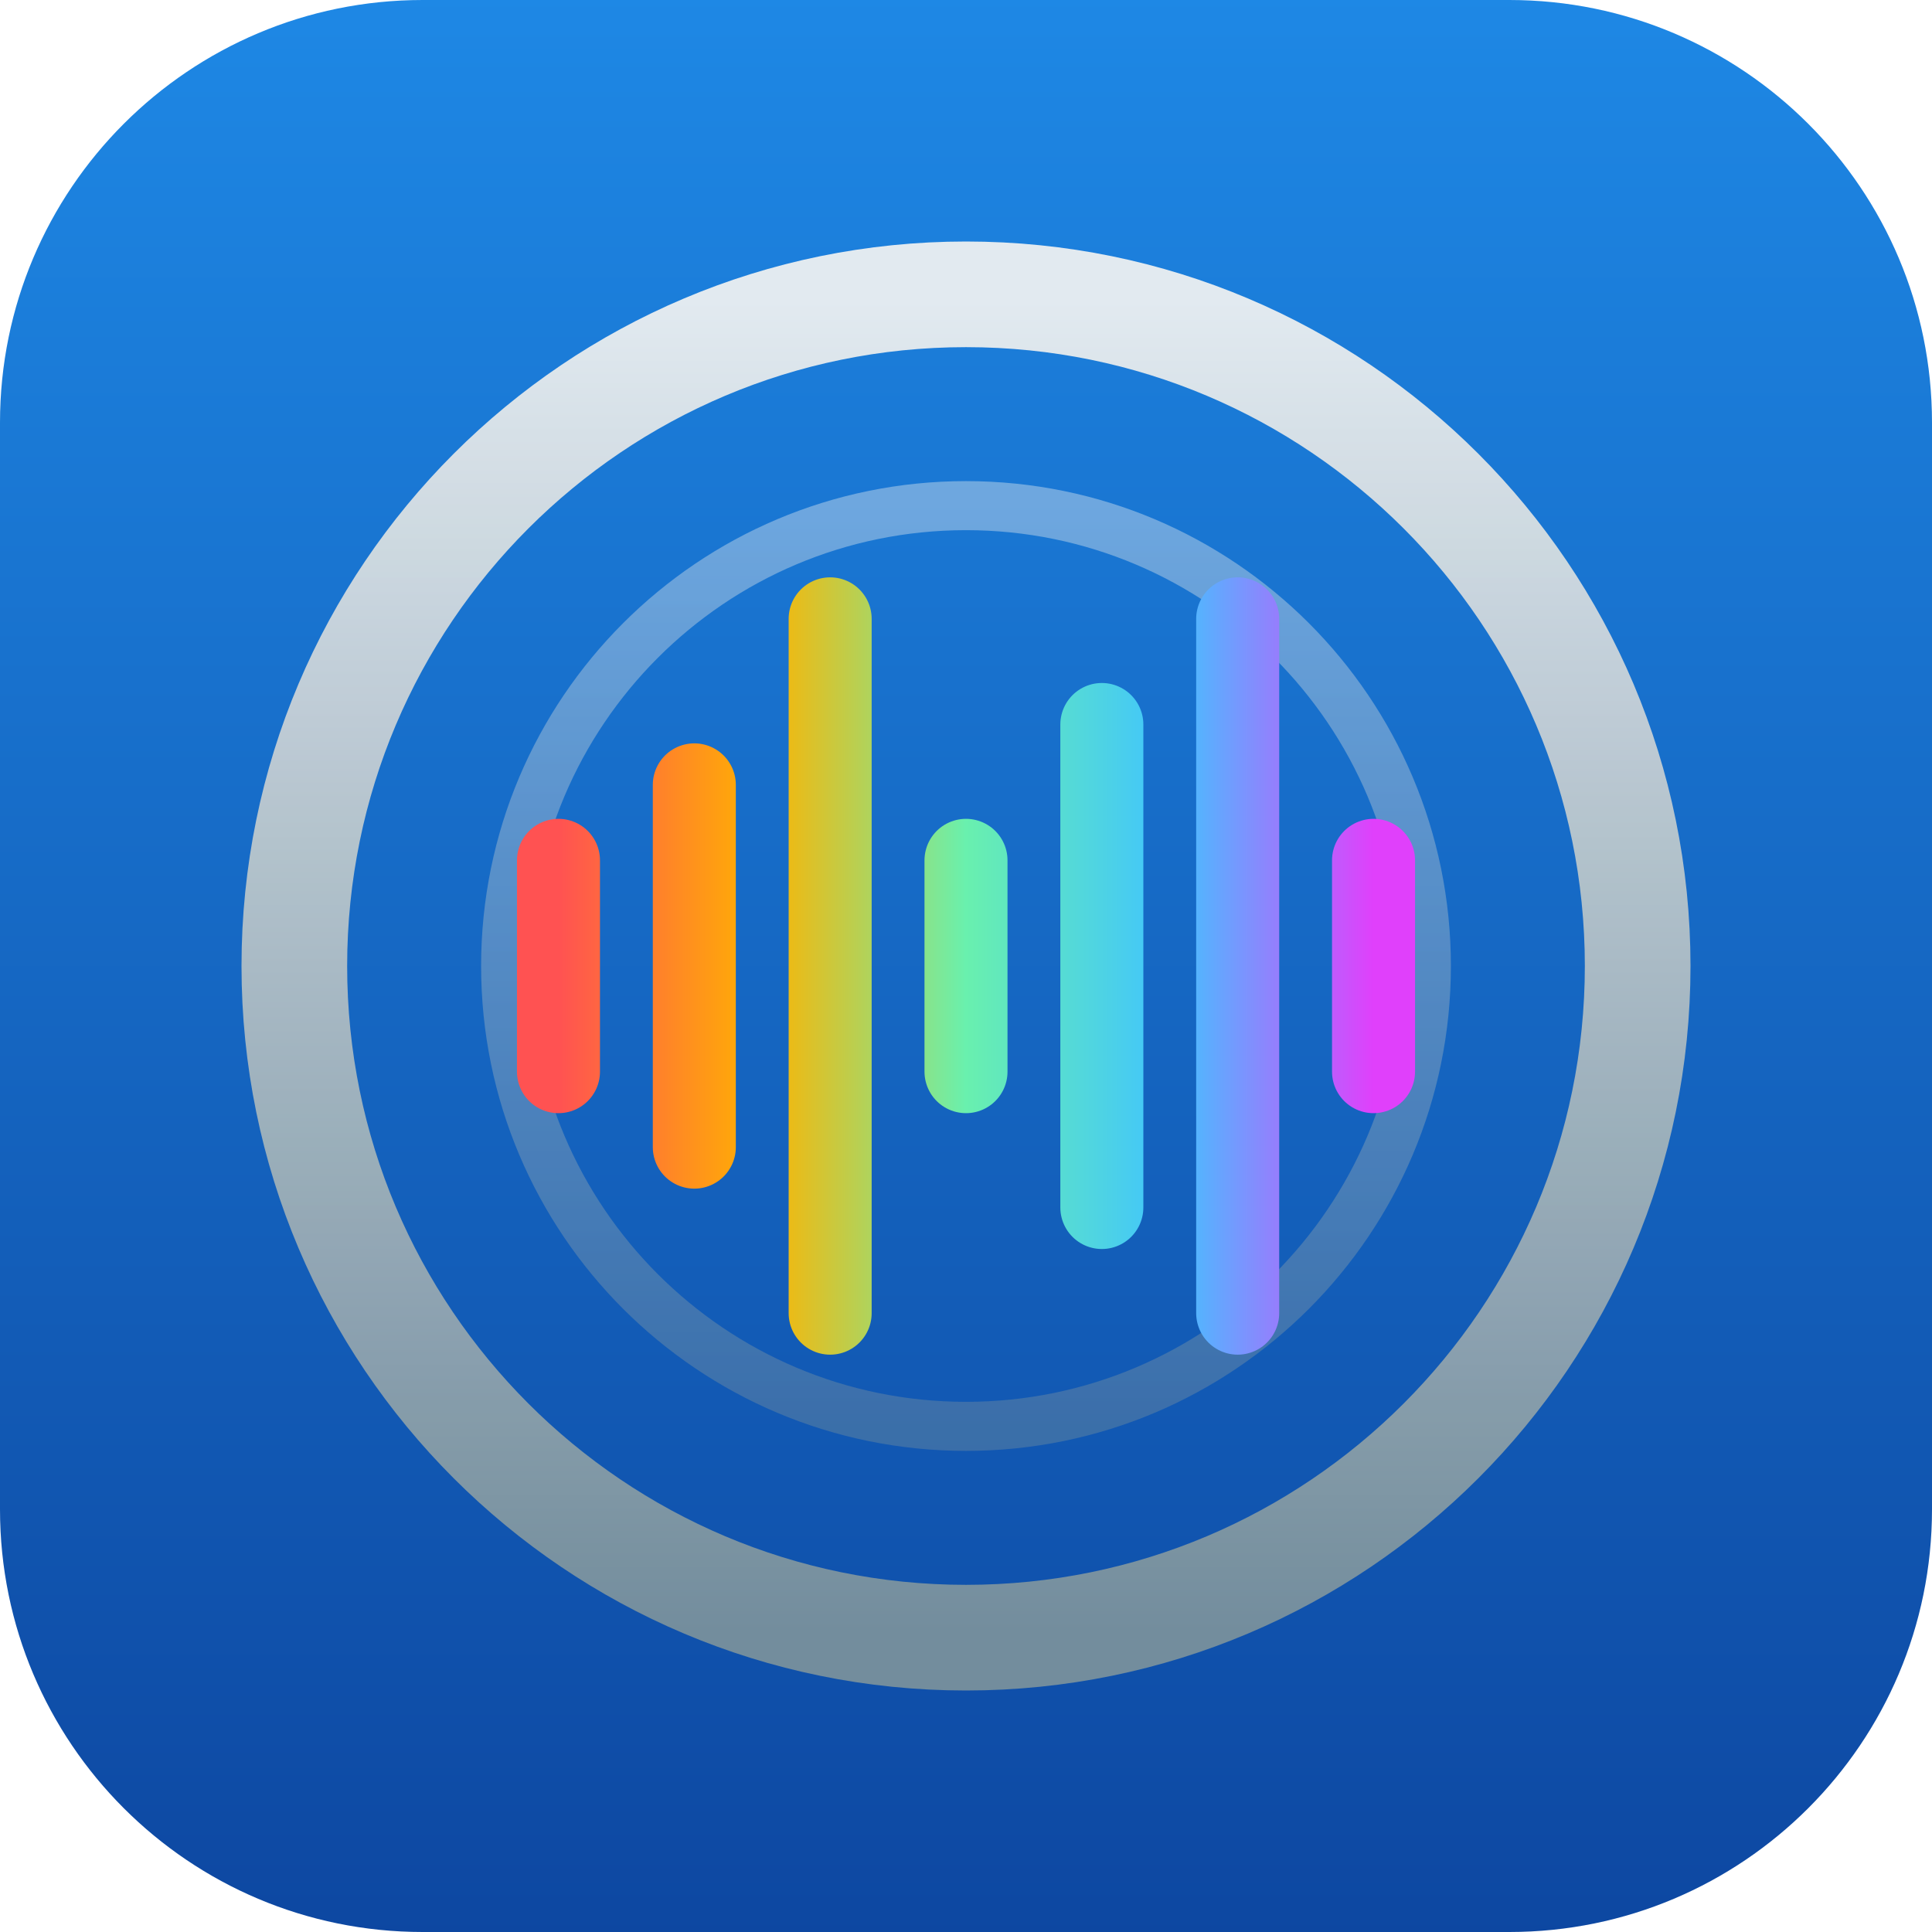
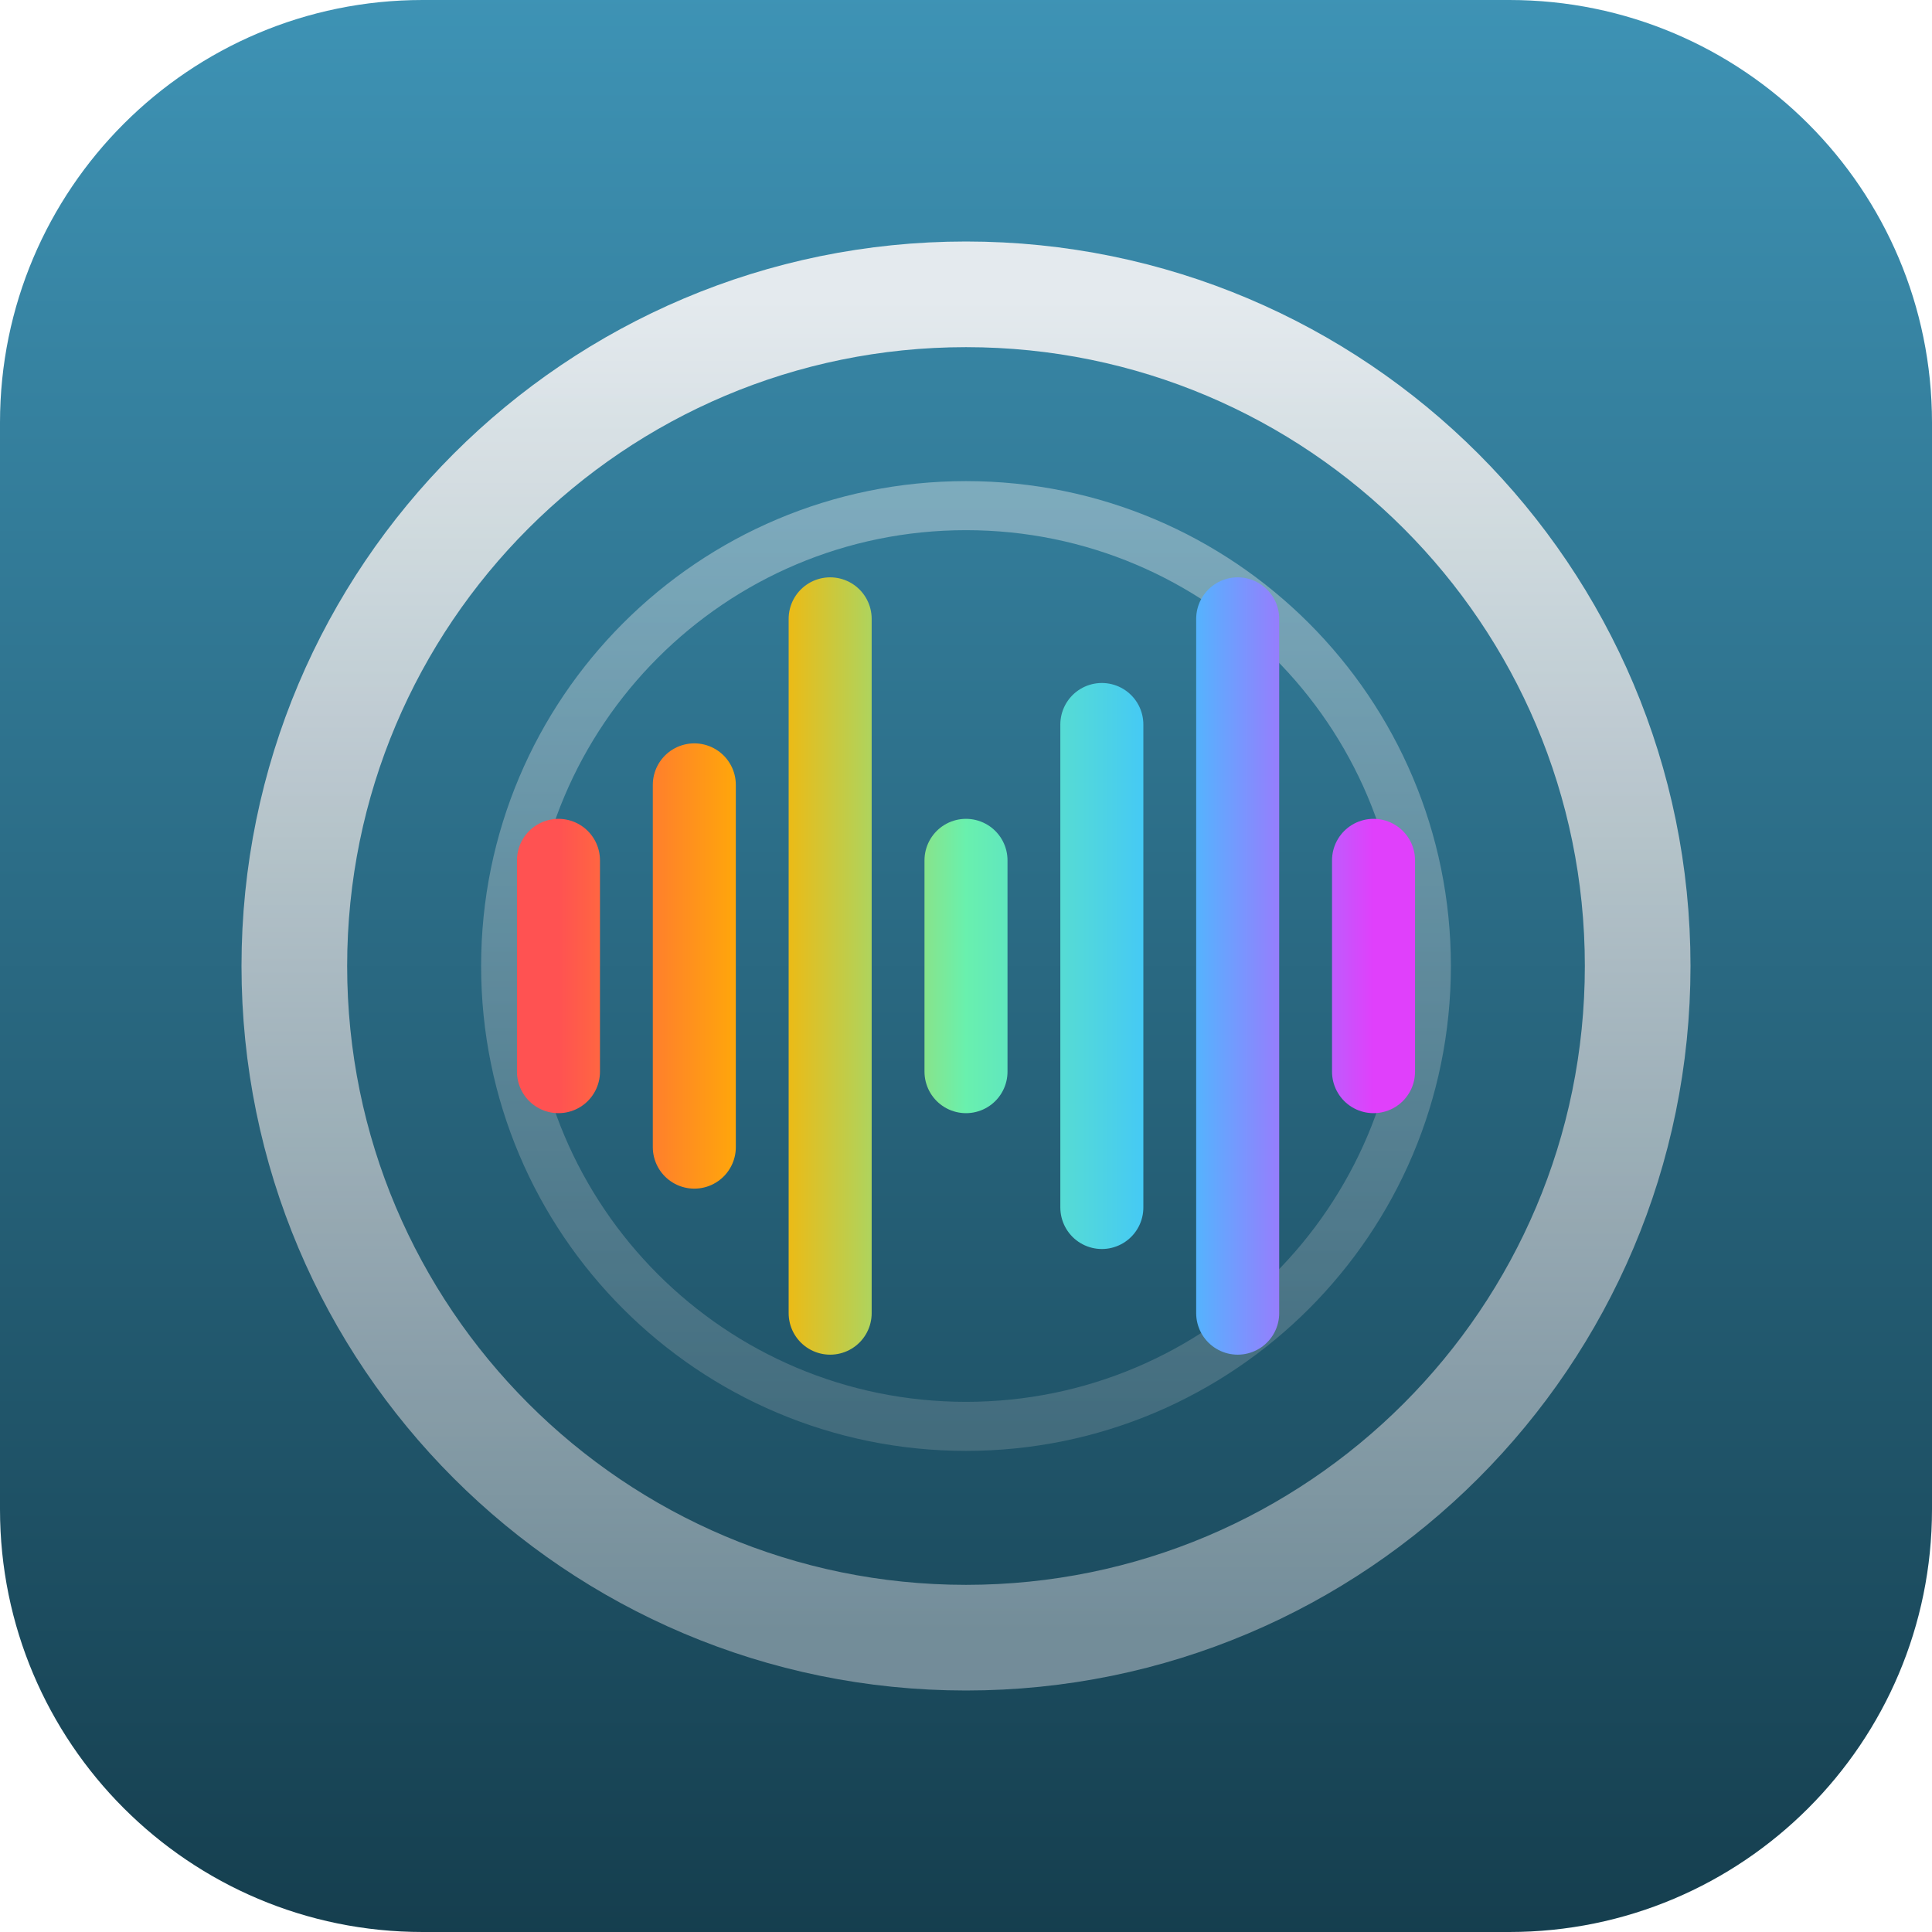
<svg xmlns="http://www.w3.org/2000/svg" viewBox="0 0 512 512" role="img" aria-label="Metal Detector Audio">
  <defs>
    <linearGradient id="bg" x1="0" y1="0" x2="0" y2="1">
-       <stop offset="0" stop-color="#1E88E5" />
-       <stop offset="1" stop-color="#0D47A1" />
+       <stop offset="0" stop-color="#3E93B5" />
+       <stop offset="1" stop-color="#153E4E" />
    </linearGradient>
    <linearGradient id="coil" x1="0" y1="0" x2="0" y2="1">
      <stop offset="0" stop-color="#ECEFF1" />
      <stop offset="0.5" stop-color="#B0BEC5" />
      <stop offset="1" stop-color="#78909C" />
    </linearGradient>
    <linearGradient id="wave" gradientUnits="userSpaceOnUse" x1="148" y1="0" x2="364" y2="0">
      <stop offset="0" stop-color="#FF5252" />
      <stop offset="0.25" stop-color="#FFB300" />
      <stop offset="0.5" stop-color="#69F0AE" />
      <stop offset="0.75" stop-color="#40C4FF" />
      <stop offset="1" stop-color="#E040FB" />
    </linearGradient>
  </defs>
  <rect width="512" height="512" rx="112" fill="url(#bg)" />
  <g fill="none" stroke="url(#coil)" stroke-linecap="round">
    <circle cx="256" cy="256" r="178" stroke-width="28" opacity="0.95" />
    <circle cx="256" cy="256" r="122" stroke-width="13" opacity="0.4" />
    <line x1="256" y1="78" x2="256" y2="434" stroke-width="32" opacity="0.95" />
  </g>
  <g stroke="url(#wave)" stroke-width="22" stroke-linecap="round" fill="none">
    <line x1="148" y1="228" x2="148" y2="284" />
    <line x1="184" y1="208" x2="184" y2="304" />
    <line x1="220" y1="164" x2="220" y2="348" />
    <line x1="256" y1="228" x2="256" y2="284" />
    <line x1="292" y1="192" x2="292" y2="320" />
    <line x1="328" y1="164" x2="328" y2="348" />
    <line x1="364" y1="228" x2="364" y2="284" />
  </g>
</svg>
